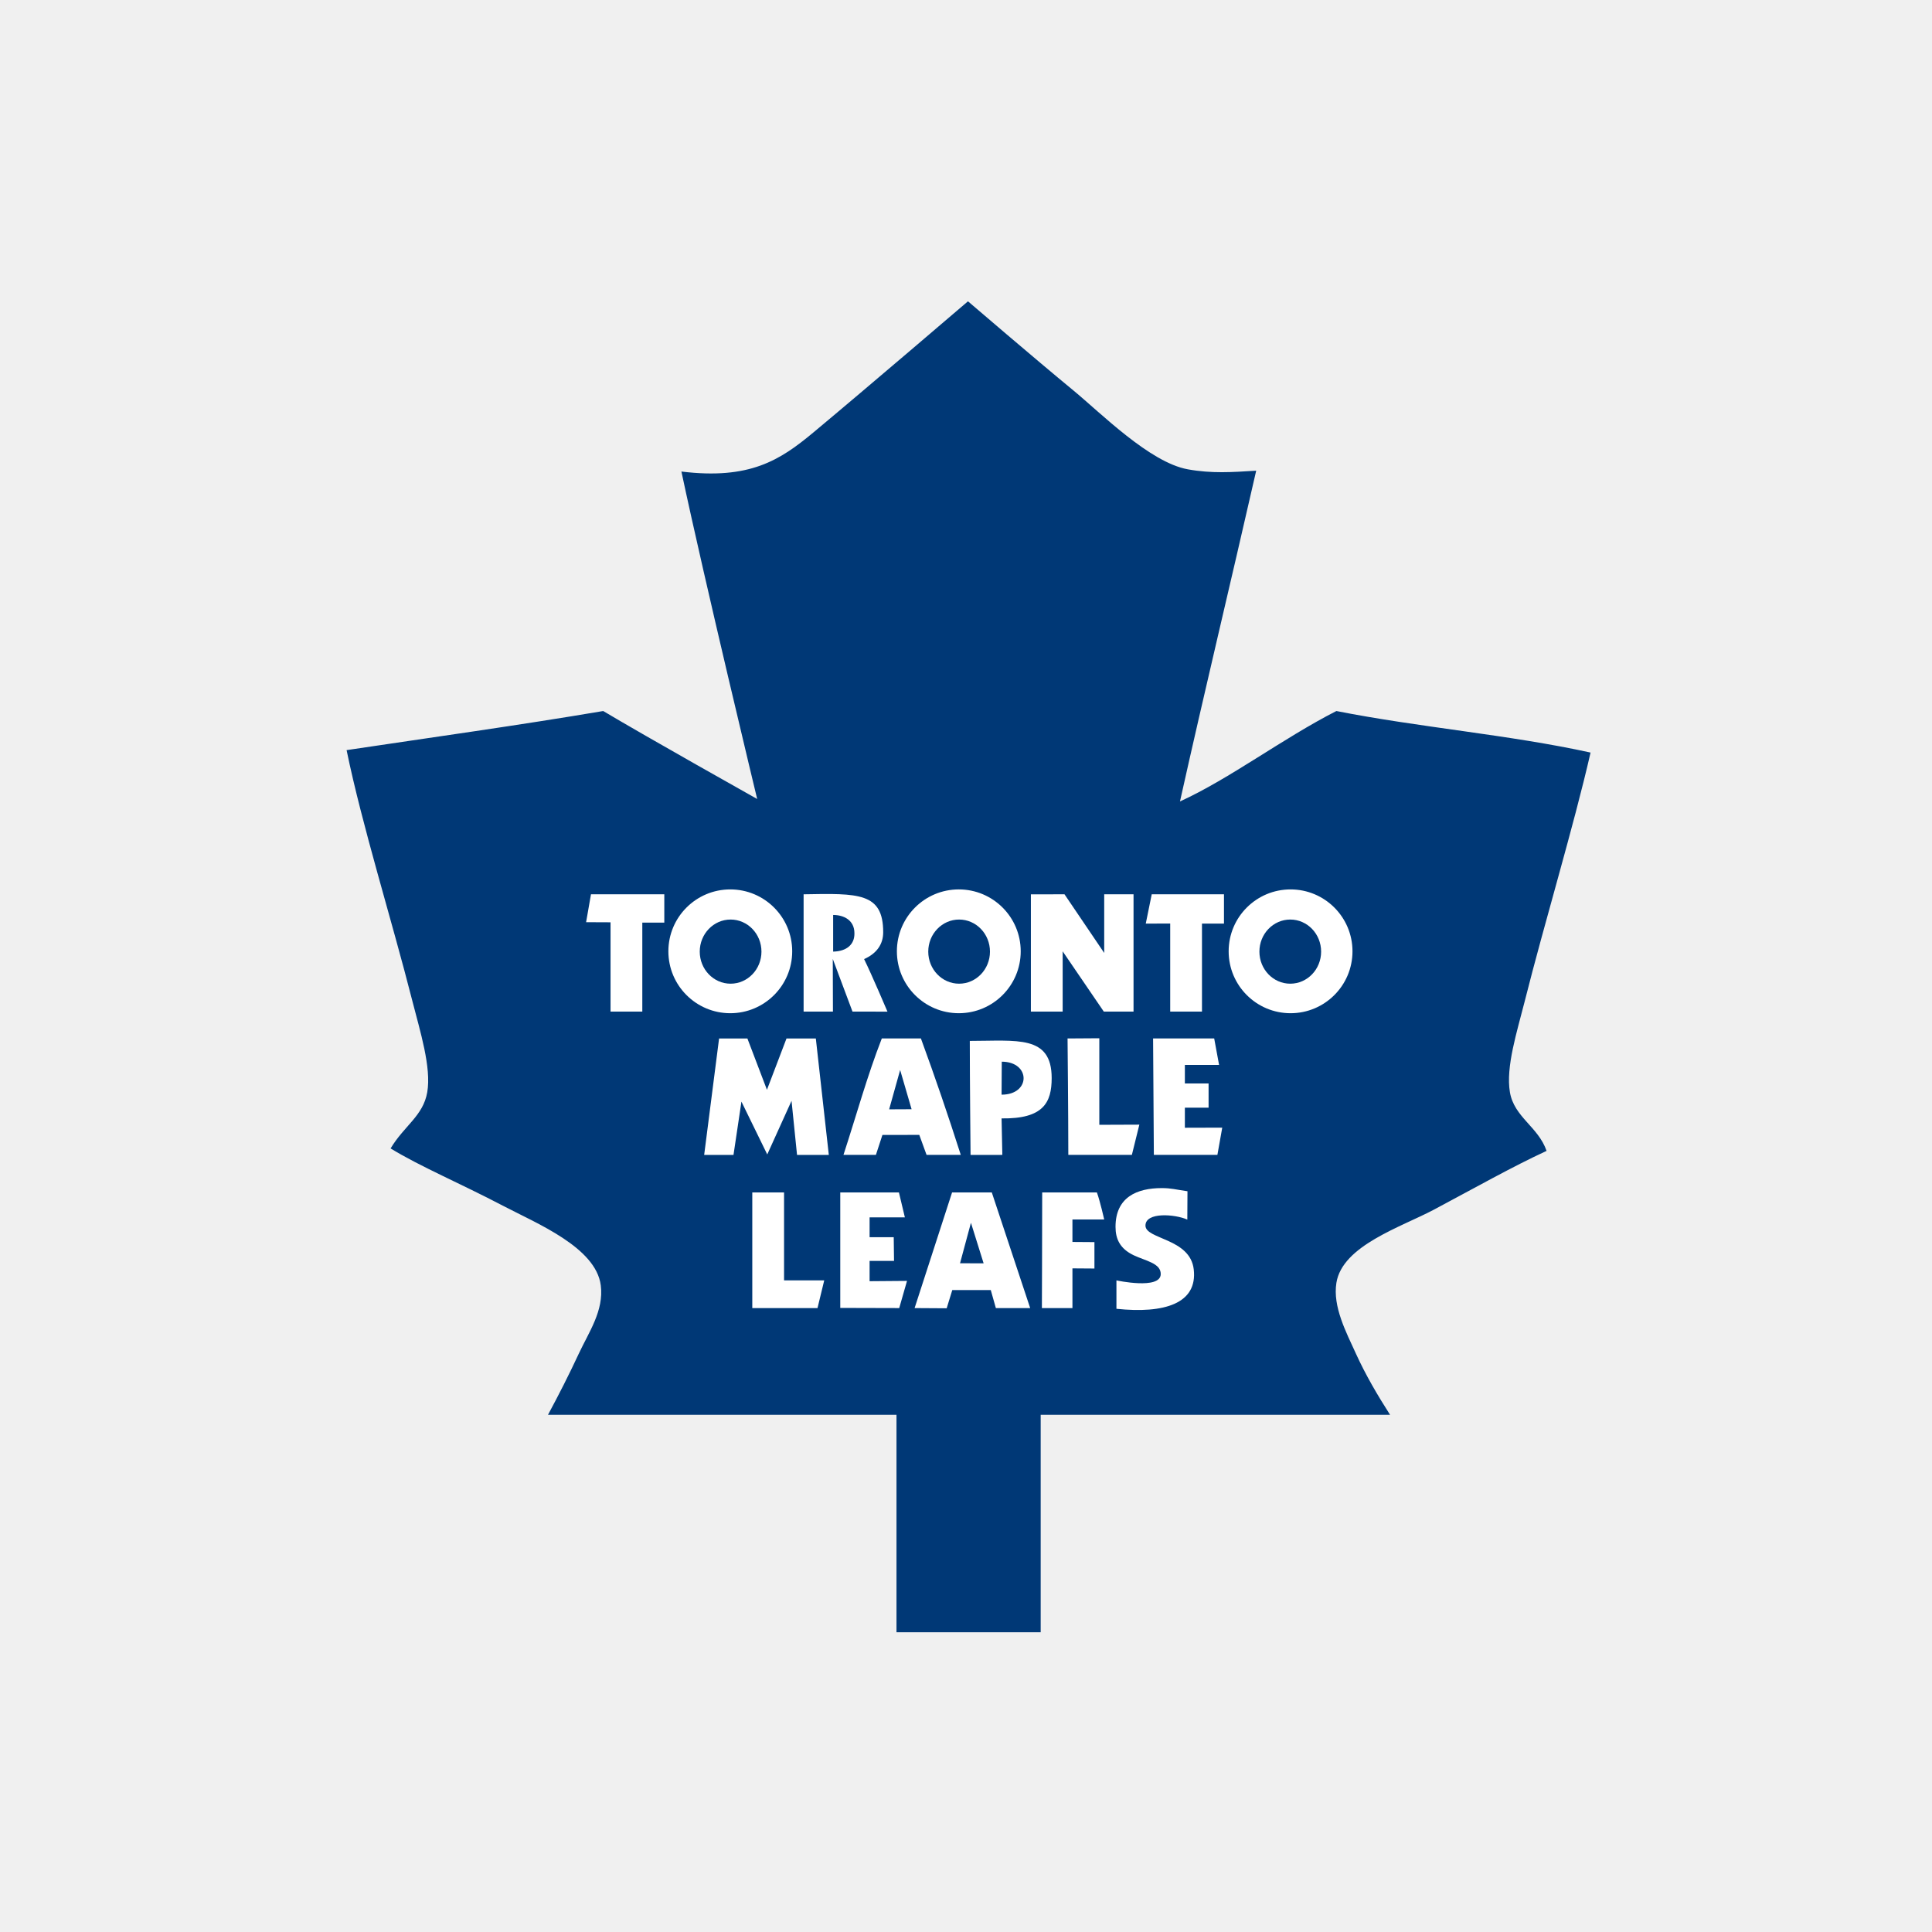
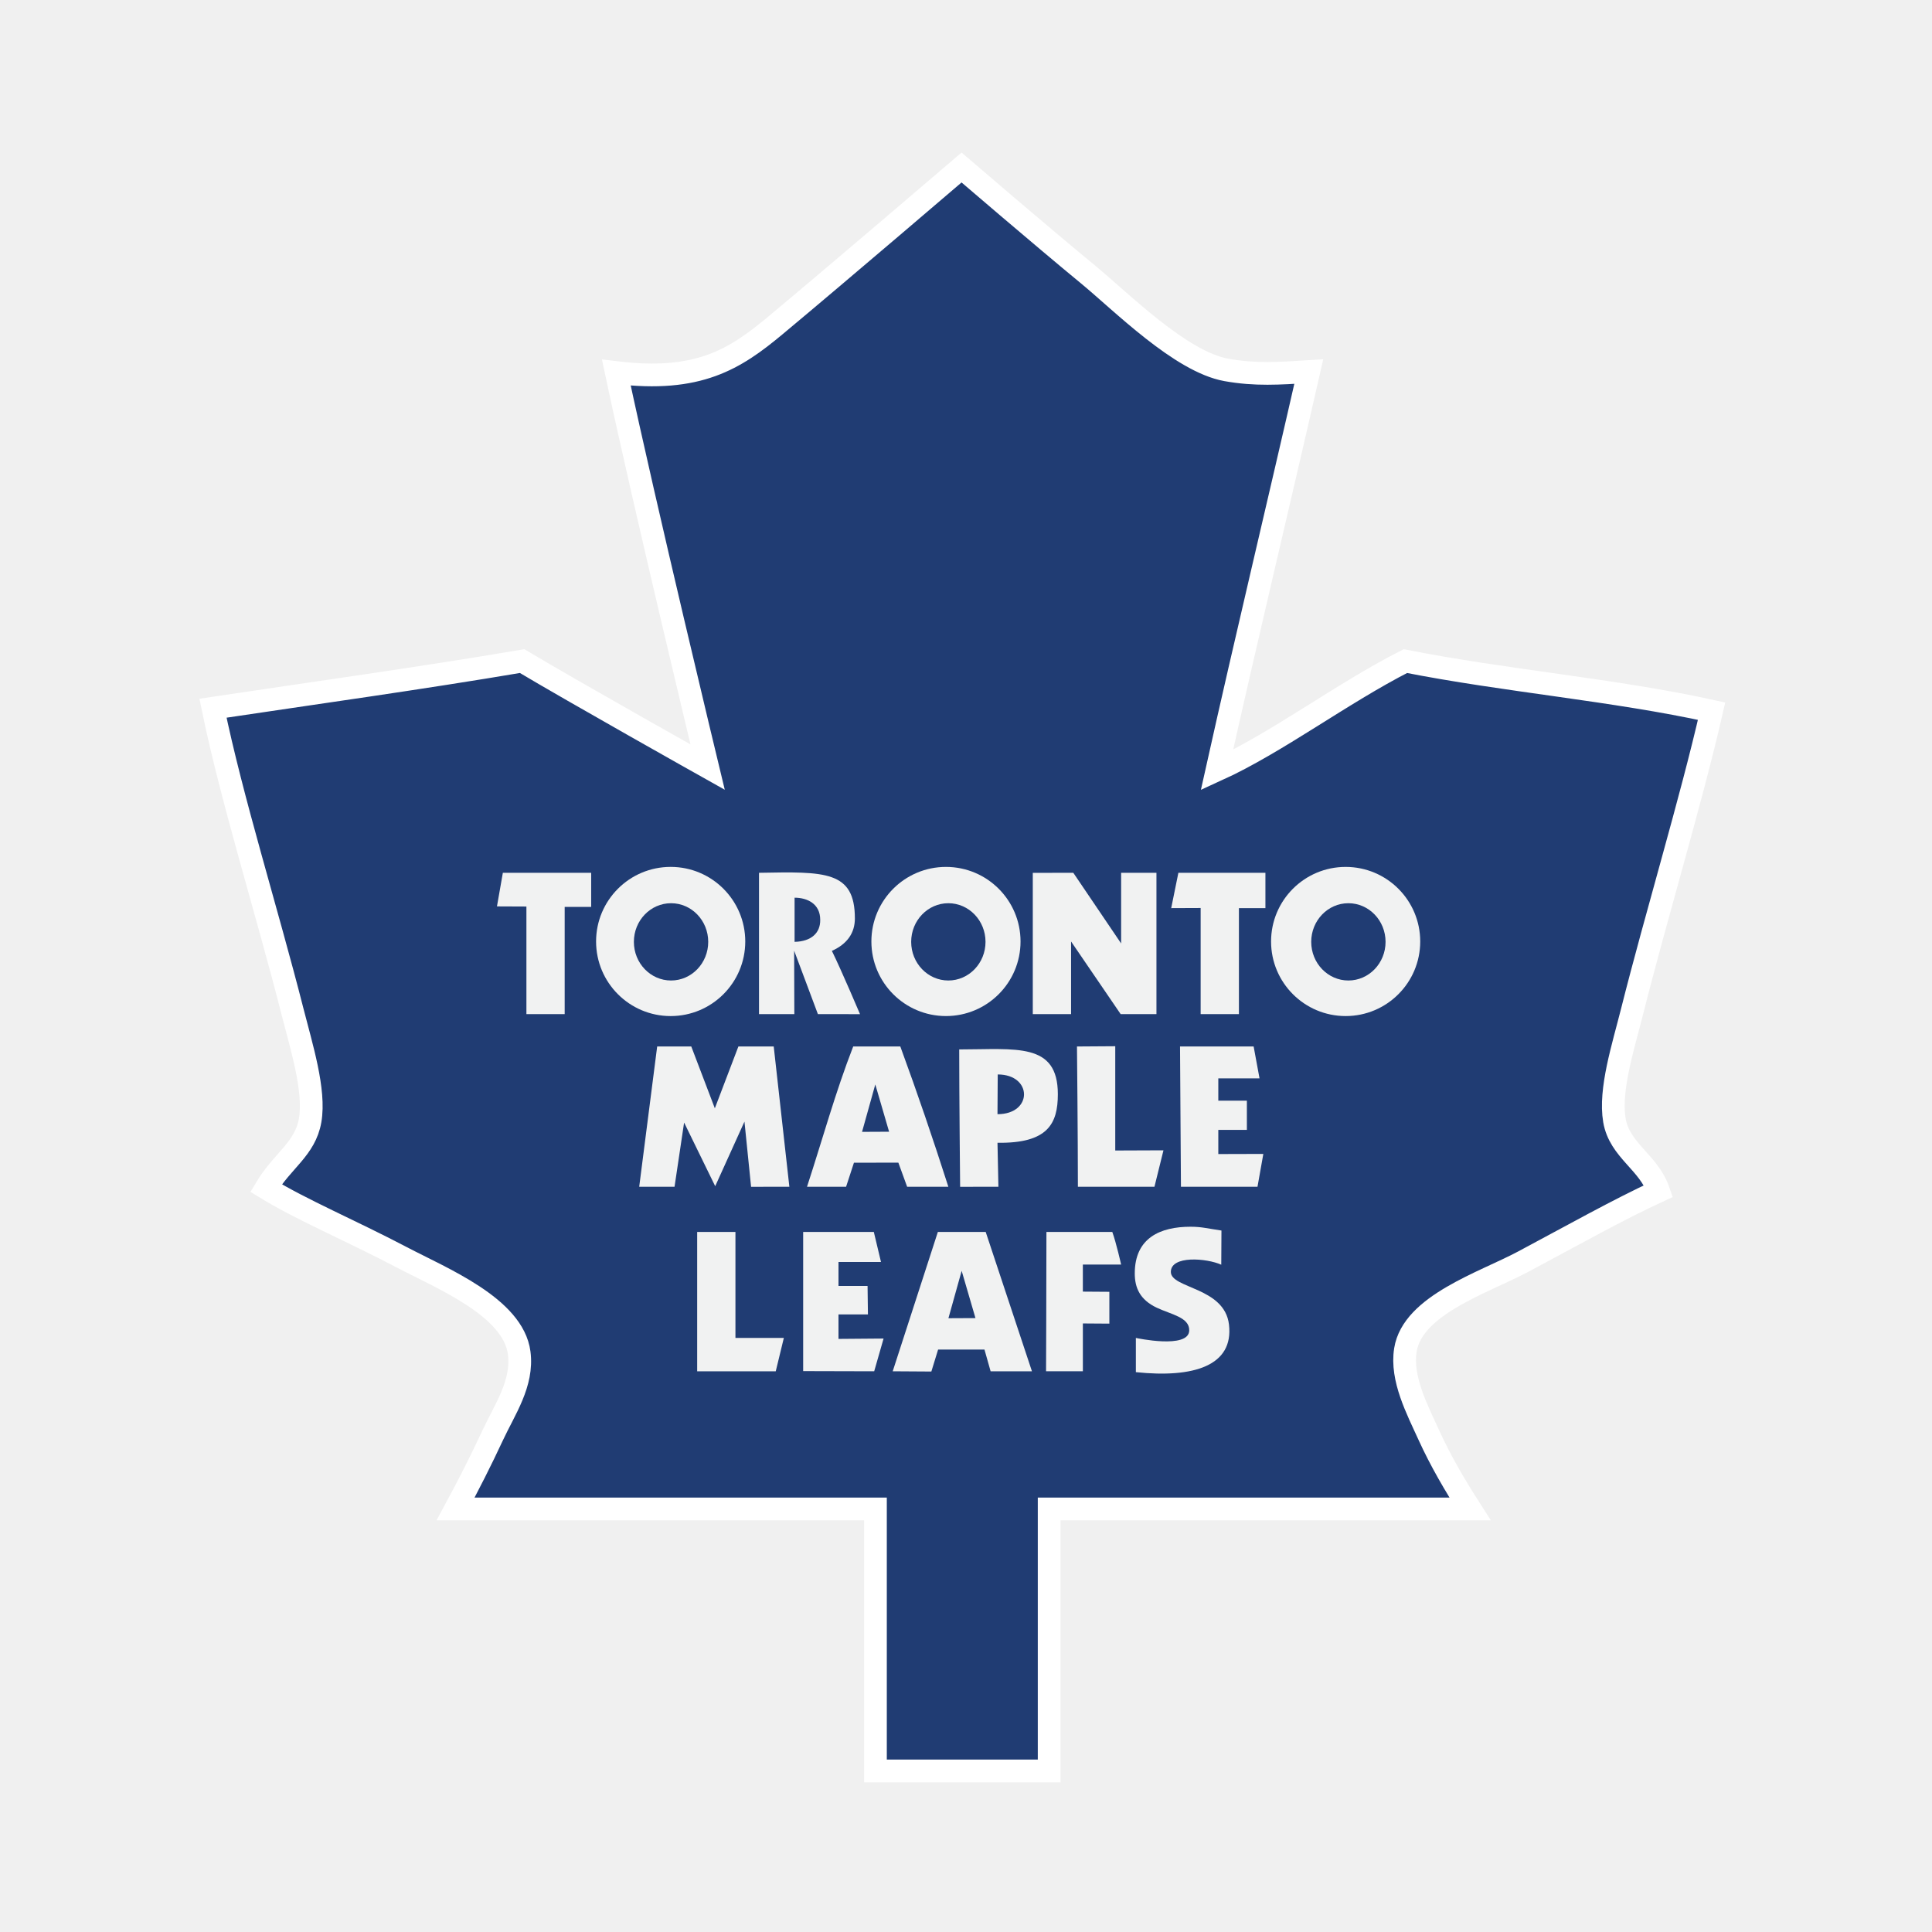
- <svg xmlns="http://www.w3.org/2000/svg" width="512" height="512" viewBox="0 0 512 512" version="1.1">
-   <g transform="translate(90 78) translate(1.108 .017)" stroke="none" stroke-width="1" fill="none">
-     <path d="M60.587 153.066h211.362l-22.2 122.083h-169.275l-19.887-122.083z" fill="#fff" />
-     <path d="M129.683 164.457c2.806 0 5.641 1.348 5.641 4.857.055 2.915-1.998 4.776-5.641 4.856v-9.713zm44.689 38.883c7.666 0 7.774 8.742-.052 8.742l.052-8.742zm-26.933 2.198l3.036 10.401-5.95.028 2.914-10.429zm18.763 40.494l3.36 10.745-6.253-.013 2.893-10.732zm146.718-58.559c5.33-21.157 12.97-46.301 17.486-66.052-21.414-4.708-45.554-6.691-67.358-11.01-14.154 7.216-28.249 17.948-41.449 23.962 6.488-29.13 13.594-58.64 20.198-87.654-6.436.405-11.792.782-18.134-.364-10.073-1.82-23.058-14.926-30.338-20.921-10.175-8.376-27.911-23.601-27.911-23.601s-26.845 22.989-40.966 34.753c-8.873 7.393-16.889 12.56-34.974 10.362 6.238 29.379 20.078 86.777 20.078 86.777s-29.298-16.442-40.804-23.314c-22.341 3.783-45.284 6.961-68.006 10.362 4.113 20.007 11.816 44.418 17.488 66.7 1.955 7.678 5.025 17.384 3.887 23.962-1.09 6.287-6.083 8.84-9.714 14.894 7.951 4.857 18.437 9.241 29.84 15.22 8.937 4.685 24.551 10.993 25.859 21.046.873 6.713-3.188 12.454-5.829 18.133-2.566 5.516-5.269 10.839-8.158 16.189h92.356v57.634h38.214v-57.634h92.587c-3.354-5.233-6.492-10.595-9.039-16.189-2.605-5.723-6.186-12.458-5.182-18.78 1.576-9.894 17.227-14.802 25.907-19.428 10.83-5.769 20.924-11.452 29.792-15.54-2.213-6.406-8.58-8.914-9.714-15.542-1.147-6.7 1.918-16.157 3.885-23.965zm-102.089 32.554l-1.983 8.015h-16.841c0-10.577-.202-30.856-.202-30.856l8.419-.054v22.935l10.606-.041zm-28.74-61.034l8.904-.013 10.523 15.542v-15.542h7.772v31.083h-7.879l-10.904-15.973v15.973h-8.419v-31.07h.004zm-19.107-1.308c9.061 0 16.408 7.345 16.408 16.405 0 9.06-7.346 16.405-16.408 16.405-9.061 0-16.408-7.345-16.408-16.405 0-9.06 7.345-16.405 16.408-16.405zm.525 70.357h-9.067l-1.93-5.301-9.77.013-1.728 5.288h-8.595c3.456-10.575 6.231-20.754 10.16-30.856h10.364c3.765 10.268 7.163 20.227 10.565 30.856zm-78.57-61.561h-5.829v23.582h-8.419v-23.662l-6.477-.028 1.295-7.393h19.431v7.501zm1.079 7.61c0-9.06 7.346-16.405 16.408-16.405 9.061 0 16.408 7.345 16.408 16.405 0 9.06-7.346 16.405-16.408 16.405-9.061 0-16.408-7.343-16.408-16.405zm39.522 94.546h-17.285v-30.652h8.419v23.314h10.647l-1.782 7.338zm-5.424-40.581l-1.458-14.341-6.436 14.208-6.841-14.004-2.105 14.126h-7.772l3.953-30.856h7.502l5.182 13.599 5.182-13.599h7.772l3.441 30.856-8.419.011zm1.741-37.992v-31.083c14.532-.27 21.09-.472 21.09 10.051 0 3.158-1.665 5.605-5.06 7.123 2.068 4.192 6.194 13.923 6.194 13.923l-9.27-.015-5.223-13.949.041 13.949h-7.772zm25.339 78.573l-15.625-.041v-30.611h15.544l1.578 6.611h-9.35v5.263h6.395l.081 6.272h-6.477v5.383l9.918-.08-2.065 7.203zm25.61 0l-1.349-4.776h-10.201l-1.484 4.83-8.501-.054 9.931-30.652h10.525l10.173 30.652h-9.095zm1.513-50.267l.202 9.672-8.421.013s-.202-20.075-.202-30.221c12.467 0 21.699-1.646 21.699 9.85-.002 6.476-2.187 10.847-13.277 10.686zm24.609 32.783v7.001l-5.828-.041v10.523h-8.096s.081-20.292.081-30.652h14.491c.864 2.373 1.942 7.177 1.942 7.177h-8.419v5.951l5.828.041zm5.831 17.674v-7.528s11.659 2.536 11.74-1.646c.055-2.904-3.976-3.503-7.156-5.009-3.693-1.75-4.825-4.38-4.825-7.538 0-7.852 5.667-10.266 12.258-10.266 2.516 0 3.689.39 6.808.834l-.041 7.515c-3.232-1.45-11.091-2.079-11.091 1.591 0 3.668 11.821 3.318 12.791 11.576 1.066 9.082-7.794 11.805-20.485 10.471zm26.757-40.785h-16.841l-.202-30.856h16.193l1.295 7.016h-9.067v4.909h6.286v6.424h-6.286v5.314l9.905-.028-1.284 7.22zm1.741-61.291h-5.829v23.312h-8.419v-23.338l-6.477.026 1.58-7.771h19.147v7.771h-.002zm17.649 23.745c-9.061 0-16.408-7.345-16.408-16.405 0-9.06 7.346-16.405 16.408-16.405 9.059 0 16.408 7.345 16.408 16.405 0 9.06-7.348 16.405-16.408 16.405z" fill="#003876" />
-     <ellipse fill="#003876" cx="102.509" cy="174.172" rx="8.177" ry="8.5" />
-     <ellipse fill="#003876" cx="163.066" cy="174.172" rx="8.177" ry="8.5" />
-     <ellipse fill="#003876" cx="250.825" cy="174.172" rx="8.177" ry="8.5" />
-   </g>
+ <svg xmlns="http://www.w3.org/2000/svg" version="1.1" id="Layer_1" x="0px" y="0px" width="425px" height="425px" viewBox="0 0 425 425" enable-background="new 0 0 425 425" xml:space="preserve">
+   <path fill="#203C73" stroke="#FFFFFF" stroke-width="5" stroke-miterlimit="10" d="M359.028,222.49  c5.33-21.157,12.97-46.301,17.484-66.052c-21.414-4.708-45.554-6.691-67.356-11.01c-14.154,7.216-28.249,17.948-41.449,23.962  c6.488-29.13,13.594-58.64,20.198-87.654c-6.438,0.405-11.792,0.782-18.136-0.364c-10.072-1.82-23.058-14.926-30.336-20.921  c-10.177-8.376-27.912-23.601-27.912-23.601s-26.846,22.989-40.965,34.753c-8.873,7.393-16.889,12.56-34.974,10.362  c6.238,29.379,20.078,86.777,20.078,86.777s-29.298-16.442-40.804-23.314c-22.341,3.783-45.284,6.961-68.006,10.362  c4.113,20.007,11.816,44.418,17.488,66.7c1.955,7.678,5.025,17.384,3.887,23.962c-1.09,6.286-6.083,8.84-9.714,14.894  c7.951,4.857,18.437,9.241,29.84,15.221c8.937,4.686,24.551,10.992,25.859,21.045c0.873,6.715-3.188,12.455-5.829,18.135  c-2.566,5.516-5.269,10.839-8.158,16.188h92.356v57.636h38.214v-57.636h92.587c-3.354-5.231-6.492-10.595-9.039-16.188  c-2.604-5.725-6.186-12.458-5.182-18.78c1.576-9.895,17.227-14.802,25.907-19.428c10.828-5.771,20.924-11.452,29.792-15.54  c-2.215-6.406-8.58-8.914-9.716-15.542C353.997,239.755,357.062,230.298,359.028,222.49L359.028,222.49z" />
+   <path fill="#F1F2F2" d="M174.791,197.474c2.806,0,5.641,1.348,5.641,4.857c0.055,2.915-1.998,4.776-5.641,4.856V197.474z" />
+   <path fill="#F1F2F2" d="M219.48,236.357c7.666,0,7.772,8.742-0.054,8.742L219.48,236.357z" />
+   <polygon fill="#F1F2F2" points="192.547,238.555 195.583,248.956 189.633,248.984 " />
+   <polygon fill="#F1F2F2" points="211.311,279.049 214.67,289.794 208.417,289.781 211.311,279.049 " />
+   <path fill="#F1F2F2" d="M255.939,253.044l-1.983,8.015h-16.841c0-10.576-0.202-30.854-0.202-30.854l8.419-0.056v22.937l10.605-0.041  H255.939z" />
+   <polygon fill="#F1F2F2" points="227.199,192.01 236.104,191.997 246.625,207.539 246.625,191.997 254.396,191.997 254.396,223.08   246.518,223.08 235.614,207.107 235.614,223.08 227.193,223.08 227.193,192.01 227.199,192.01 " />
+   <circle fill="#F1F2F2" cx="208.092" cy="207.107" r="16.405" />
+   <path fill="#F1F2F2" d="M208.617,261.059h-9.067l-1.93-5.301l-9.77,0.014l-1.728,5.287h-8.595  c3.456-10.574,6.231-20.754,10.16-30.854h10.364C201.816,240.471,205.214,250.43,208.617,261.059L208.617,261.059z" />
+   <polygon fill="#F1F2F2" points="130.047,199.498 124.218,199.498 124.218,223.08 115.799,223.08 115.799,199.418 109.322,199.39   110.617,191.997 130.048,191.997 130.047,199.498 " />
+   <circle fill="#F1F2F2" cx="147.534" cy="207.107" r="16.408" />
+   <polygon fill="#F1F2F2" points="170.648,301.654 153.363,301.654 153.363,271.002 161.782,271.002 161.782,294.316 172.429,294.316   170.648,301.654 " />
+   <polygon fill="#F1F2F2" points="165.224,261.072 163.766,246.732 157.33,260.939 150.489,246.936 148.384,261.062 140.612,261.062   144.565,230.206 152.067,230.206 157.249,243.805 162.431,230.206 170.203,230.206 173.644,261.062 165.224,261.072 " />
+   <path fill="#F1F2F2" d="M166.965,223.081v-31.083c14.532-0.27,21.09-0.472,21.09,10.051c0,3.158-1.665,5.605-5.06,7.123  c2.068,4.191,6.194,13.923,6.194,13.923l-9.27-0.015l-5.223-13.949l0.041,13.949L166.965,223.081L166.965,223.081z" />
+   <polygon fill="#F1F2F2" points="192.304,301.654 176.679,301.613 176.679,271.002 192.223,271.002 193.801,277.613 184.451,277.613   184.451,282.876 190.846,282.876 190.927,289.148 184.45,289.148 184.45,294.531 194.368,294.451 192.304,301.654 " />
+   <polygon fill="#F1F2F2" points="217.914,301.654 216.564,296.878 206.363,296.878 204.879,301.708 196.378,301.654 206.309,271.002   216.834,271.002 227.007,301.654 217.914,301.654 " />
+   <path fill="#F1F2F2" d="M219.427,251.387l0.202,9.672l-8.421,0.015c0,0-0.202-20.075-0.202-30.222  c12.467,0,21.699-1.646,21.699,9.851C232.703,247.177,230.518,251.548,219.427,251.387L219.427,251.387z" />
+   <path fill="#F1F2F2" d="M244.036,284.17v7.001l-5.828-0.041v10.522h-8.097c0,0,0.082-20.291,0.082-30.651h14.49  c0.863,2.373,1.941,7.177,1.941,7.177h-8.419v5.951L244.036,284.17L244.036,284.17z" />
+   <path fill="#F1F2F2" d="M249.867,301.844v-7.527c0,0,11.659,2.535,11.74-1.646c0.055-2.903-3.978-3.503-7.156-5.009  c-3.693-1.75-4.825-4.38-4.825-7.538c0-7.853,5.667-10.267,12.258-10.267c2.518,0,3.689,0.391,6.81,0.834l-0.041,7.516  c-3.232-1.45-11.092-2.079-11.092,1.591c0,3.668,11.82,3.318,12.79,11.576C271.417,300.455,262.557,303.178,249.867,301.844  L249.867,301.844z" />
+   <polygon fill="#F1F2F2" points="276.624,261.059 259.783,261.059 259.581,230.204 275.774,230.204 277.069,237.22 268.002,237.22   268.002,242.129 274.288,242.129 274.288,248.553 268.002,248.553 268.002,253.867 277.907,253.839 276.624,261.059 " />
+   <polygon fill="#F1F2F2" points="278.365,199.768 272.536,199.768 272.536,223.08 264.117,223.08 264.117,199.742 257.641,199.768   259.219,191.997 278.366,191.997 278.366,199.768 " />
+   <circle fill="#F1F2F2" cx="296.014" cy="207.108" r="16.405" />
+   <ellipse fill="#203C73" cx="208.617" cy="207.189" rx="8.177" ry="8.5" />
+   <ellipse fill="#203C73" cx="147.617" cy="207.189" rx="8.177" ry="8.5" />
+   <ellipse fill="#203C73" cx="296.617" cy="207.189" rx="8.177" ry="8.5" />
+   <path fill="#203C73" d="M174.791,197.474c2.806,0,5.641,1.348,5.641,4.857c0.055,2.915-1.998,4.776-5.641,4.856V197.474z" />
+   <path fill="#203C73" d="M219.48,236.357c7.666,0,7.772,8.742-0.054,8.742L219.48,236.357z" />
+   <polygon fill="#203C73" points="211.547,279.555 214.583,289.956 208.633,289.984 " />
+   <polygon fill="#203C73" points="192.547,238.555 195.583,248.956 189.633,248.984 " />
</svg>
